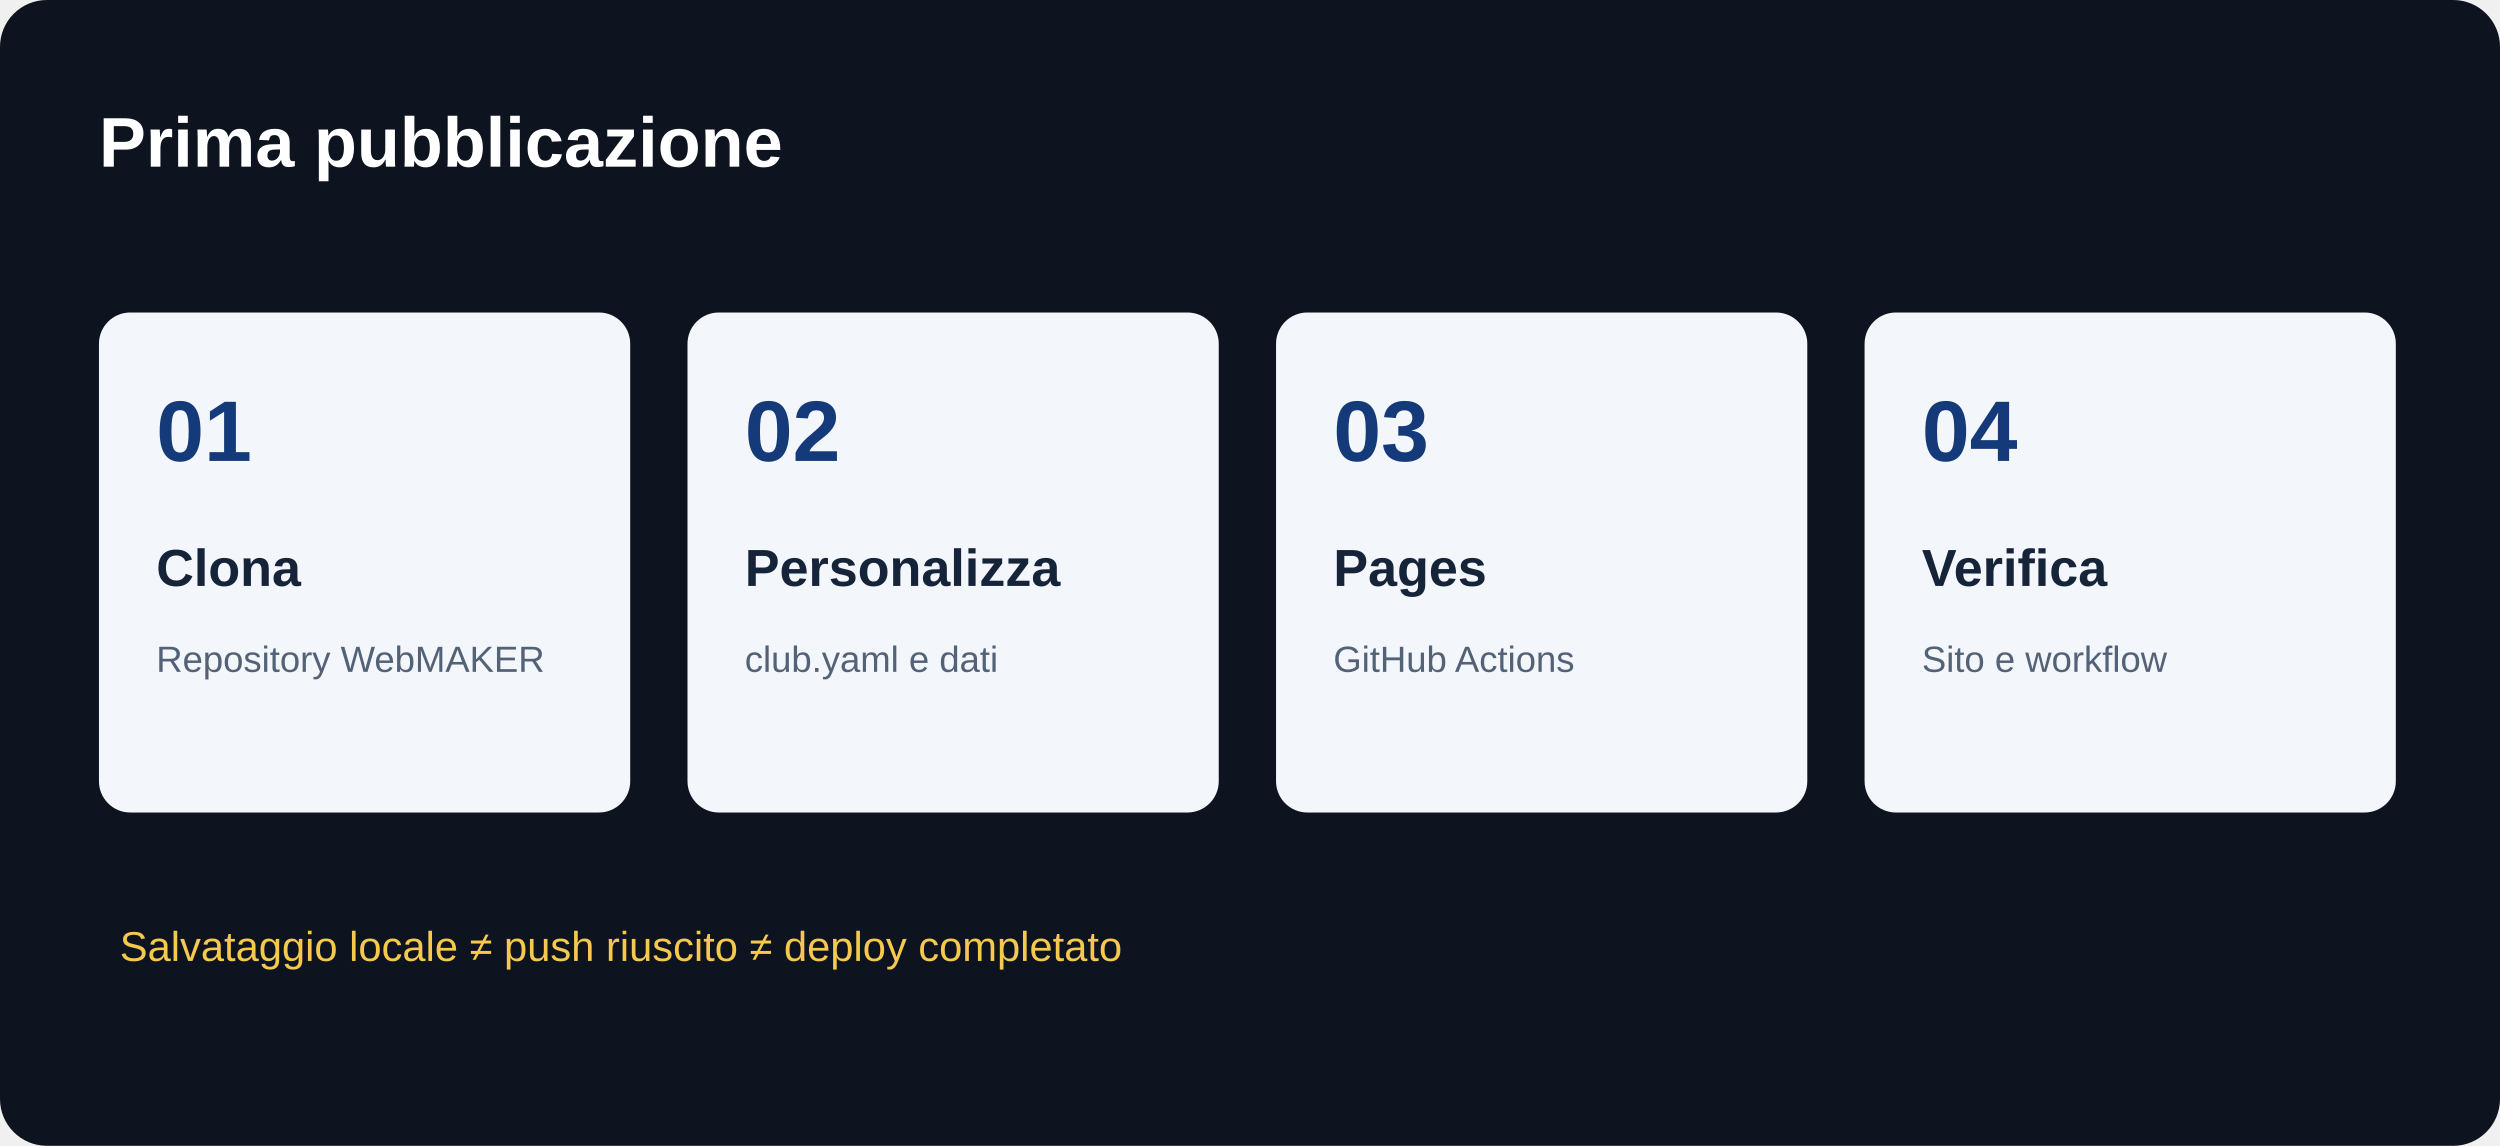
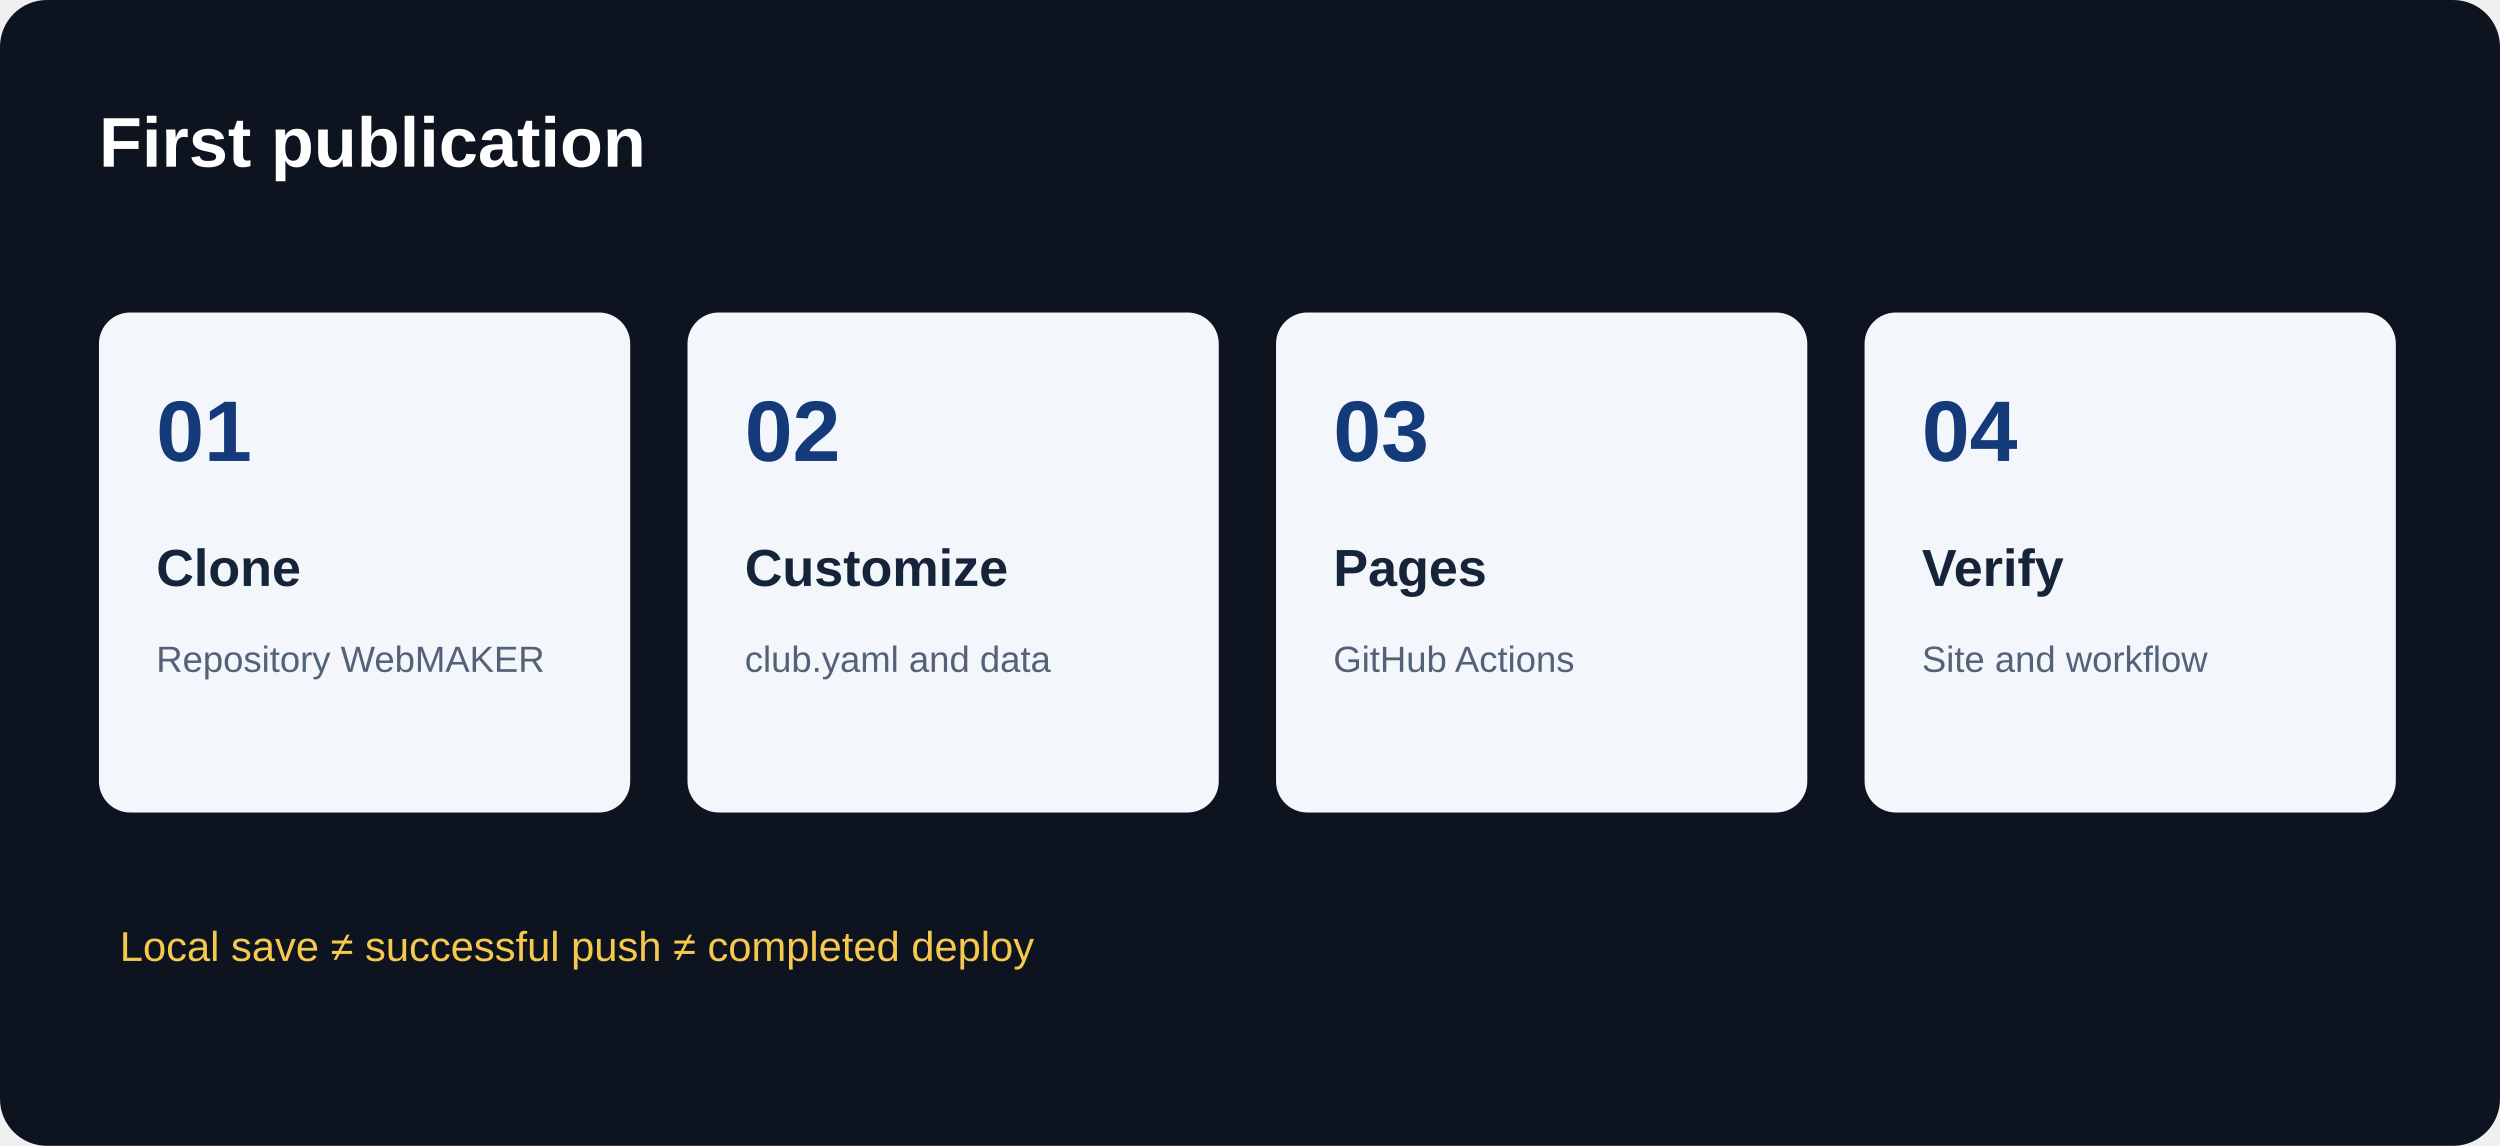
<svg xmlns="http://www.w3.org/2000/svg" viewBox="0 0 960 440" role="img" aria-labelledby="t d">
  <rect width="960" height="440" rx="18" fill="#0d1420" />
  <g font-family="Arial">
-     <text x="38" y="64" fill="white" font-size="27" font-weight="bold">Prima pubblicazione</text>
+     <text x="38" y="64" fill="white" font-size="27" font-weight="bold">First publication</text>
    <g fill="#f3f6fb">
      <rect x="38" y="120" width="204" height="192" rx="12" />
      <rect x="264" y="120" width="204" height="192" rx="12" />
      <rect x="490" y="120" width="204" height="192" rx="12" />
      <rect x="716" y="120" width="204" height="192" rx="12" />
    </g>
    <g fill="#153a7a" font-size="33" font-weight="bold">
      <text x="60" y="177">01</text>
      <text x="286" y="177">02</text>
      <text x="512" y="177">03</text>
      <text x="738" y="177">04</text>
    </g>
    <g fill="#16243a" font-size="20" font-weight="bold">
-       <text x="60" y="225">Clona</text>
-       <text x="286" y="225">Personalizza</text>
+       <text x="60" y="225">Clone</text>
+       <text x="286" y="225">Customize</text>
      <text x="512" y="225">Pages</text>
-       <text x="738" y="225">Verifica</text>
+       <text x="738" y="225">Verify</text>
    </g>
    <g fill="#536277" font-size="14">
      <text x="60" y="258">Repository WebMAKER</text>
-       <text x="286" y="258">club.yaml e dati</text>
+       <text x="286" y="258">club.yaml and data</text>
      <text x="512" y="258">GitHub Actions</text>
-       <text x="738" y="258">Sito e workflow</text>
+       <text x="738" y="258">Site and workflow</text>
    </g>
-     <text x="46" y="369" fill="#f6c84c" font-size="16">Salvataggio locale ≠ push riuscito ≠ deploy completato</text>
+     <text x="46" y="369" fill="#f6c84c" font-size="16">Local save ≠ successful push ≠ completed deploy</text>
  </g>
</svg>
